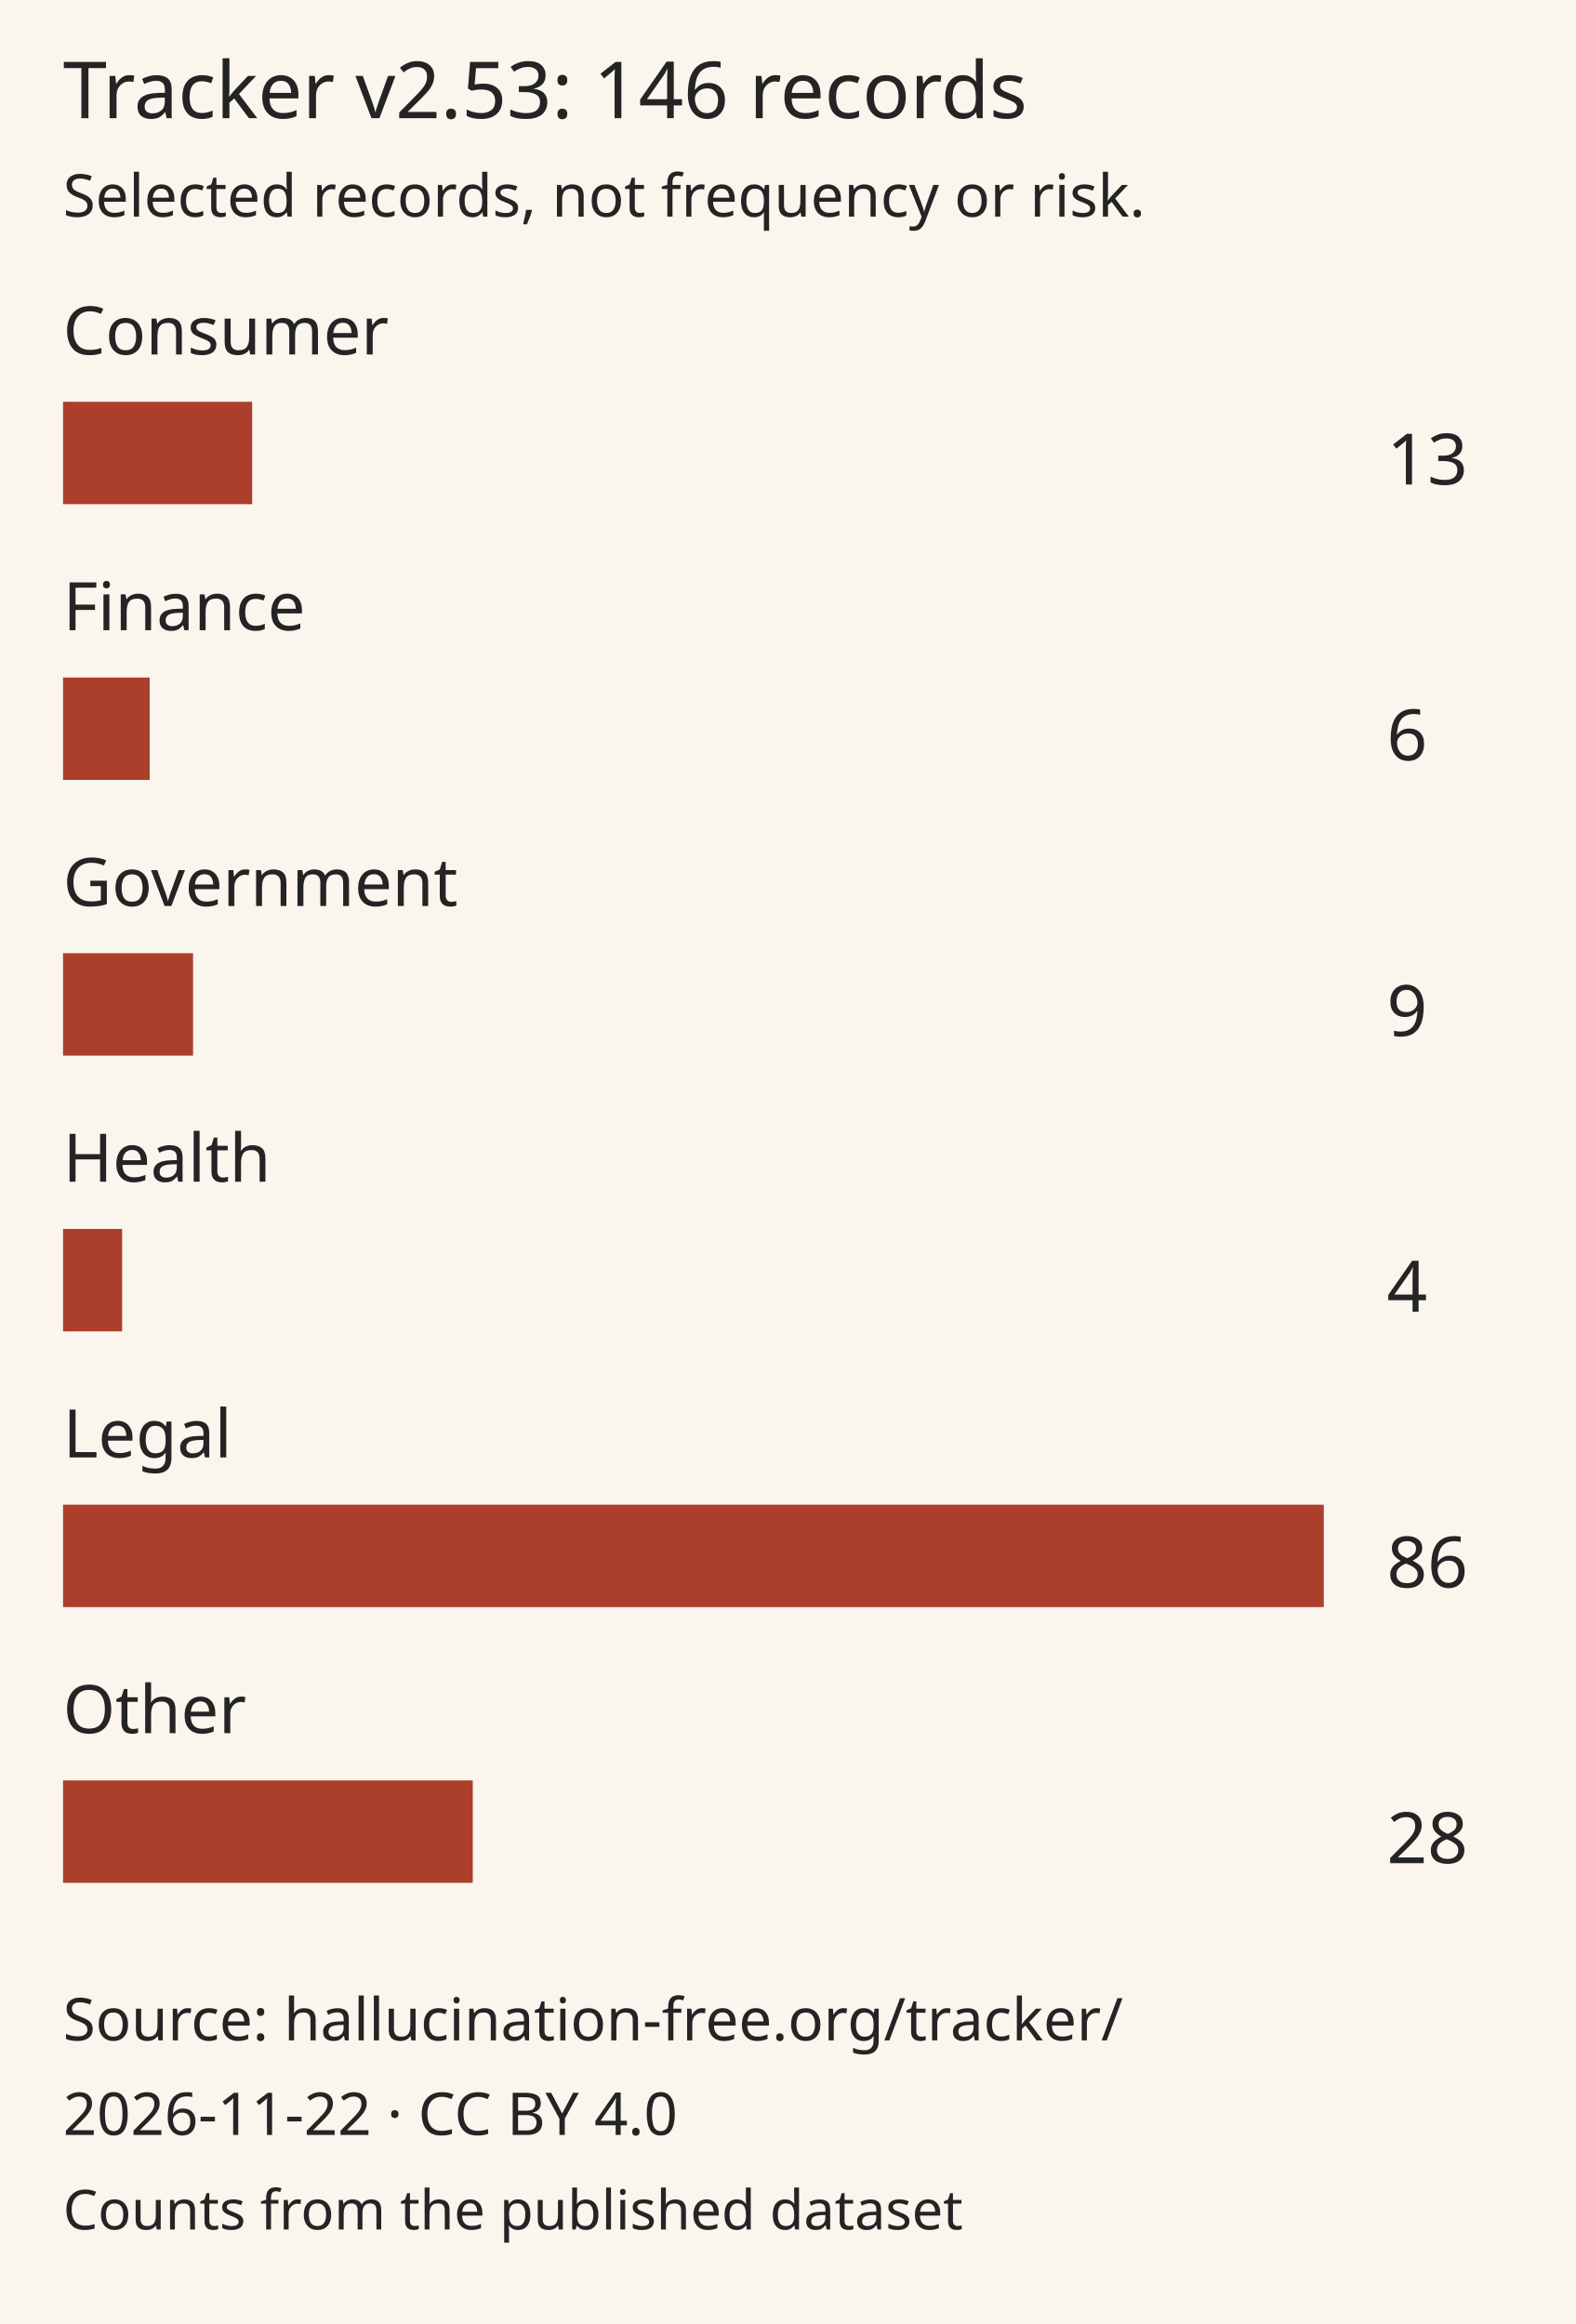
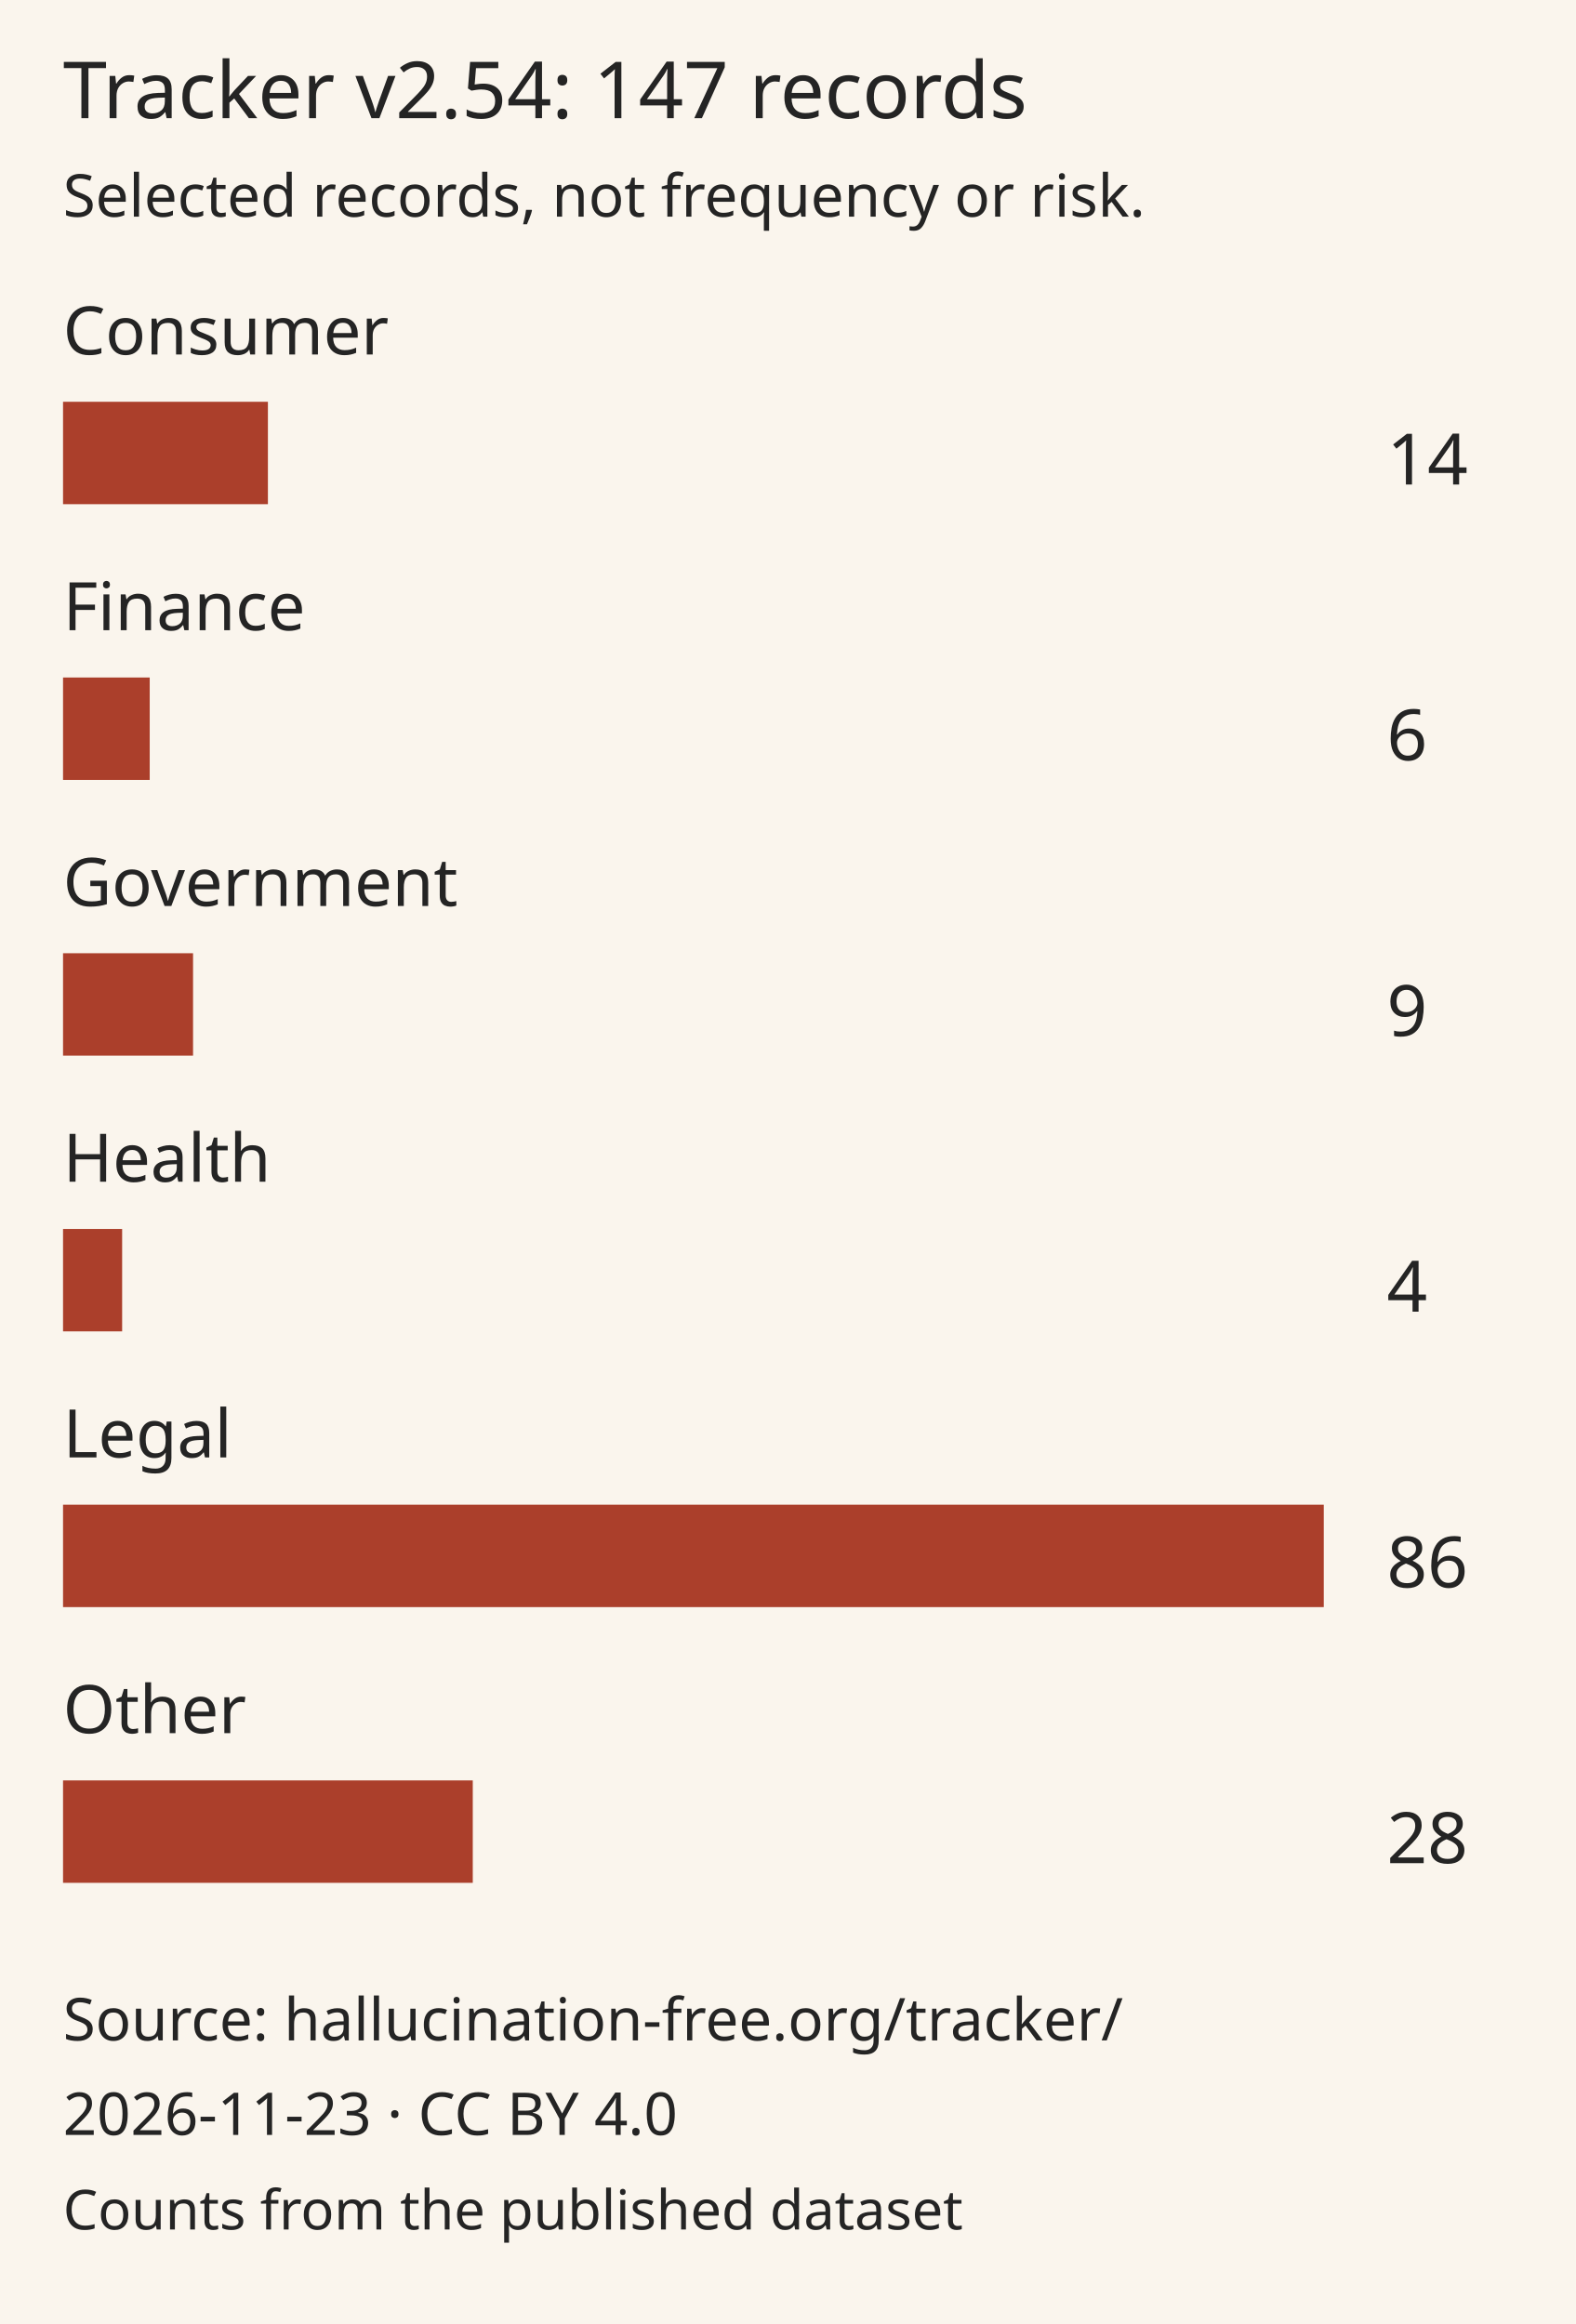
<svg xmlns="http://www.w3.org/2000/svg" viewBox="0 0 400 590">
  <rect width="400" height="590" fill="#faf5ed" />
  <g font-family="sans-serif" fill="#242424">
-     <text x="16" y="30" font-size="20">Tracker v2.53: 146 records</text>
+     <text x="16" y="30" font-size="20">Tracker v2.54: 147 records</text>
    <text x="16" y="55" font-size="15">Selected records, not frequency or risk.</text>
    <text x="16" y="90" font-size="17">Consumer</text>
-     <rect x="16" y="102" width="48" height="26" fill="#ab3f2b" />
-     <text x="352" y="123" font-size="18">13</text>
+     <rect x="16" y="102" width="52" height="26" fill="#ab3f2b" />
+     <text x="352" y="123" font-size="18">14</text>
    <text x="16" y="160" font-size="17">Finance</text>
    <rect x="16" y="172" width="22" height="26" fill="#ab3f2b" />
    <text x="352" y="193" font-size="18">6</text>
    <text x="16" y="230" font-size="17">Government</text>
    <rect x="16" y="242" width="33" height="26" fill="#ab3f2b" />
    <text x="352" y="263" font-size="18">9</text>
    <text x="16" y="300" font-size="17">Health</text>
    <rect x="16" y="312" width="15" height="26" fill="#ab3f2b" />
    <text x="352" y="333" font-size="18">4</text>
    <text x="16" y="370" font-size="17">Legal</text>
    <rect x="16" y="382" width="320" height="26" fill="#ab3f2b" />
    <text x="352" y="403" font-size="18">86</text>
    <text x="16" y="440" font-size="17">Other</text>
    <rect x="16" y="452" width="104" height="26" fill="#ab3f2b" />
    <text x="352" y="473" font-size="18">28</text>
    <text x="16" y="518" font-size="15">Source: hallucination-free.org/tracker/</text>
-     <text x="16" y="542" font-size="15">2026-11-22 · CC BY 4.0</text>
+     <text x="16" y="542" font-size="15">2026-11-23 · CC BY 4.0</text>
    <text x="16" y="566" font-size="14">Counts from the published dataset</text>
  </g>
</svg>
